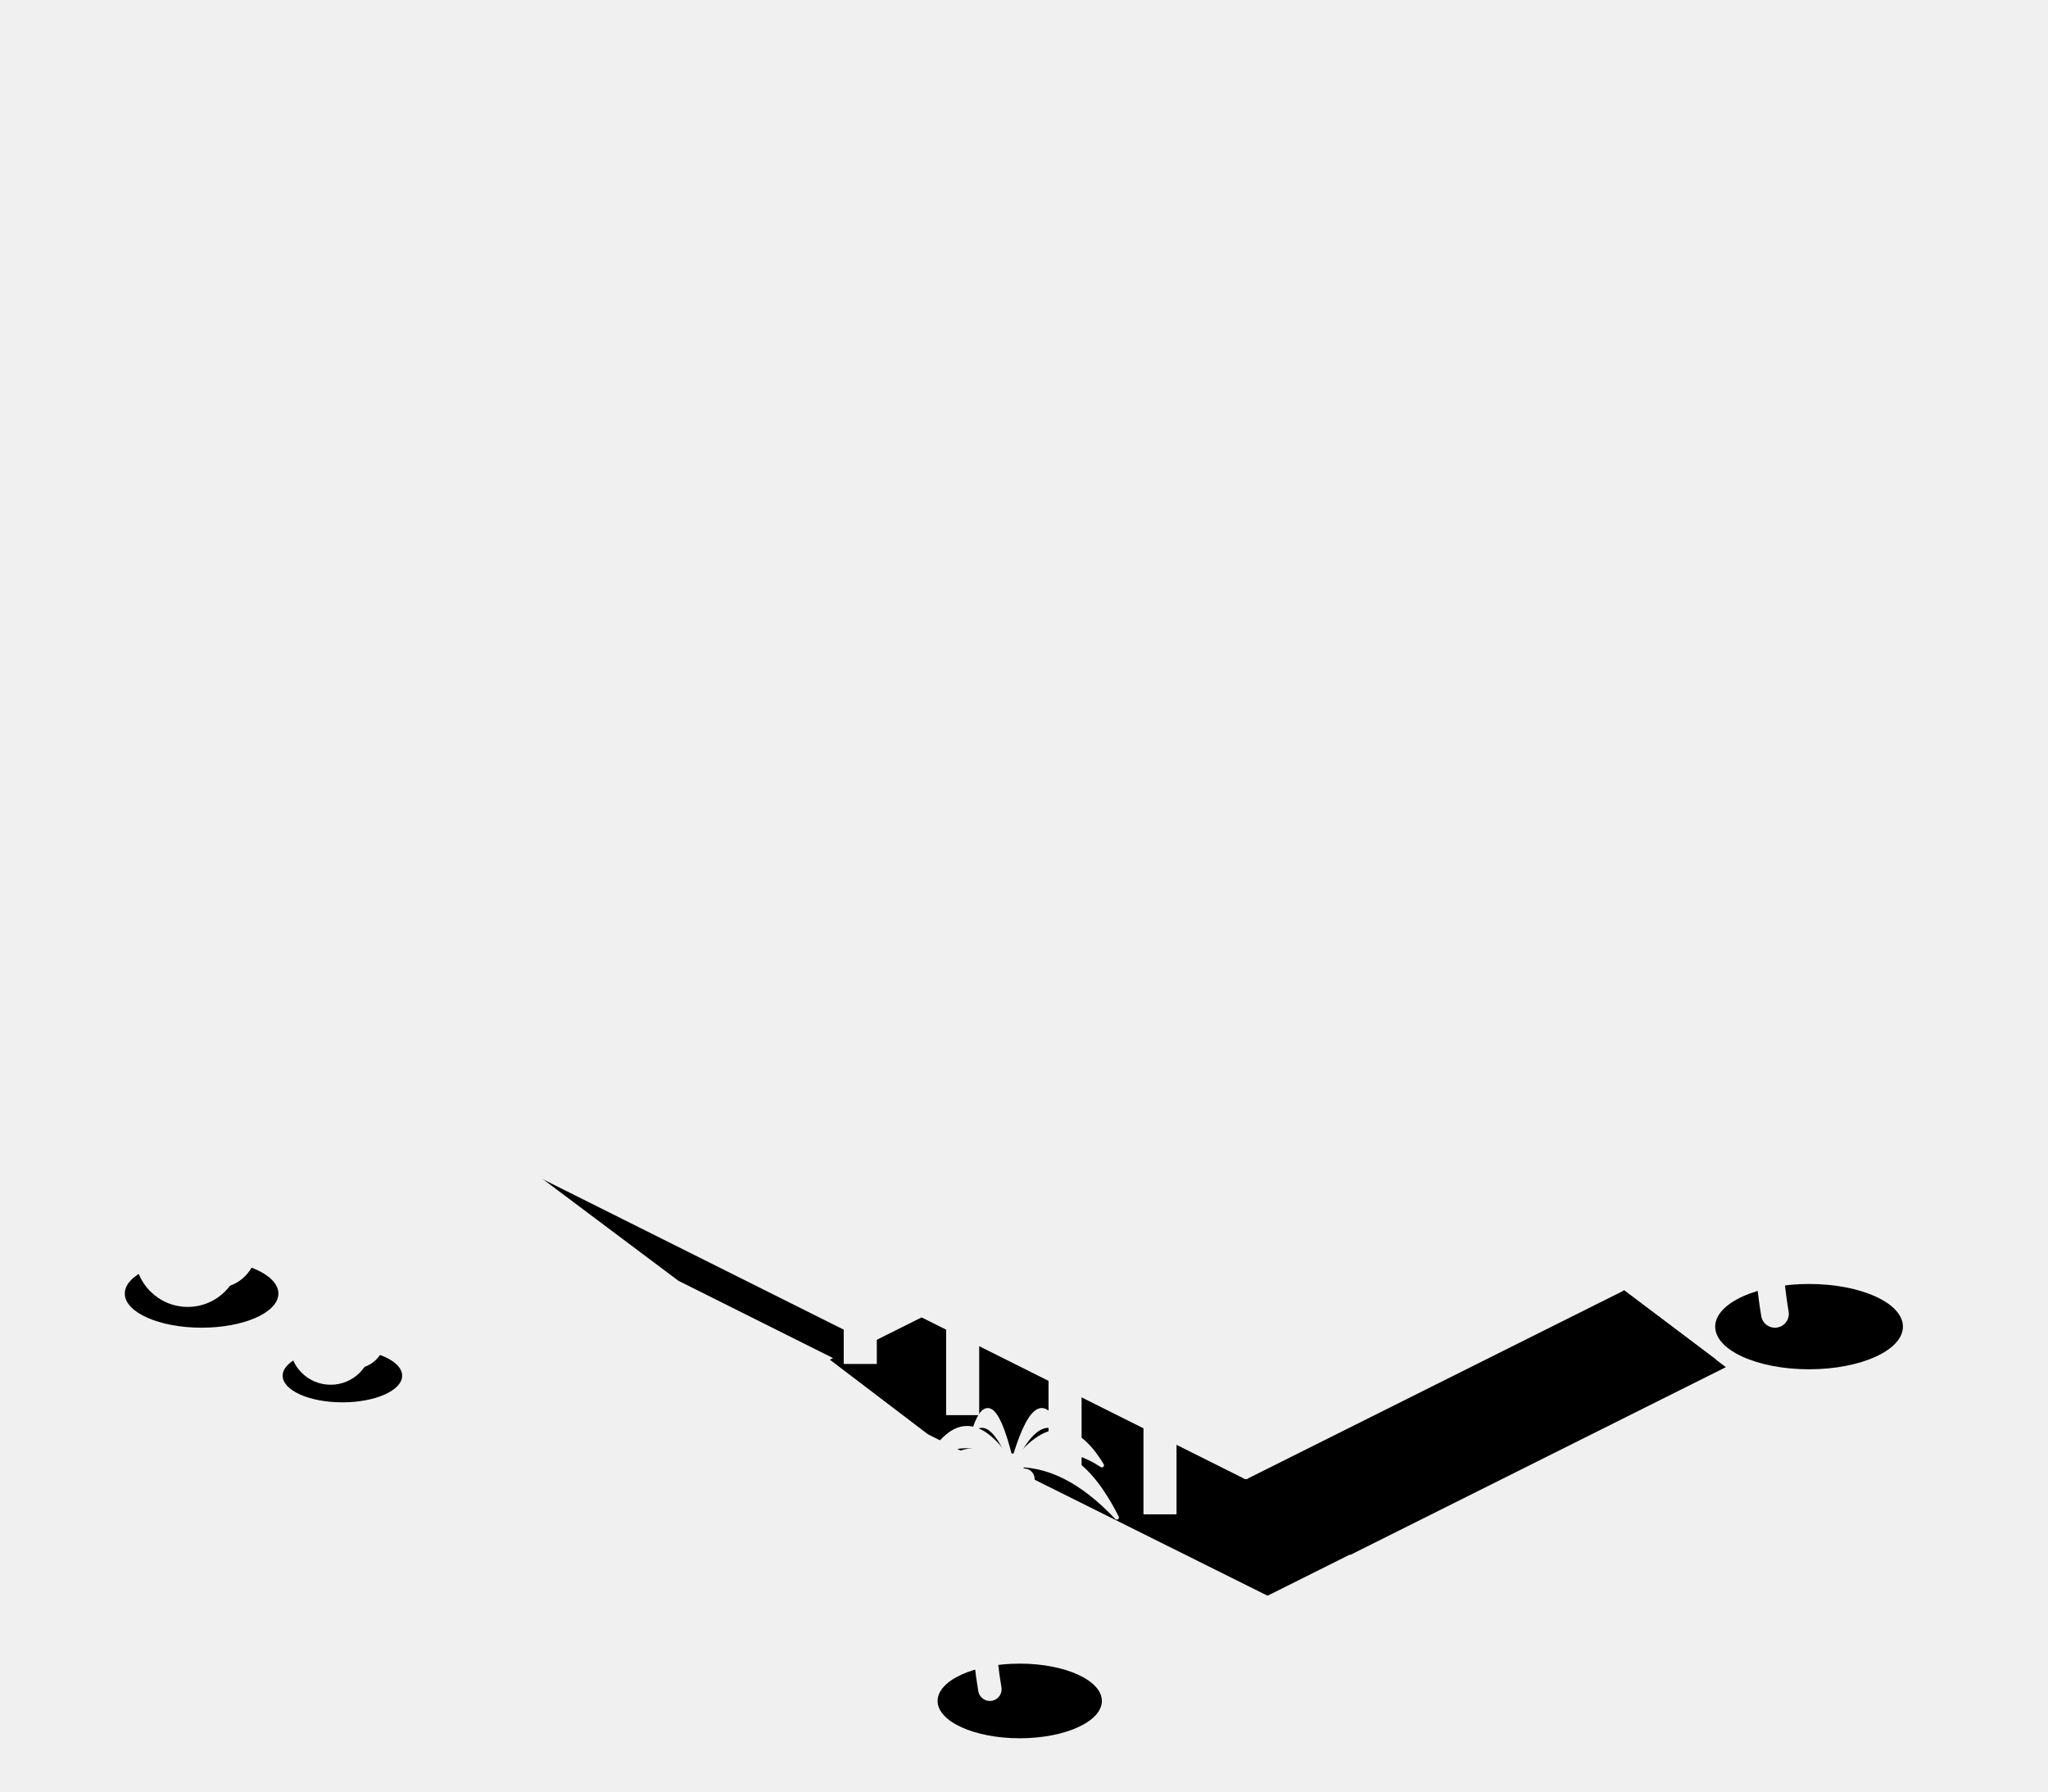
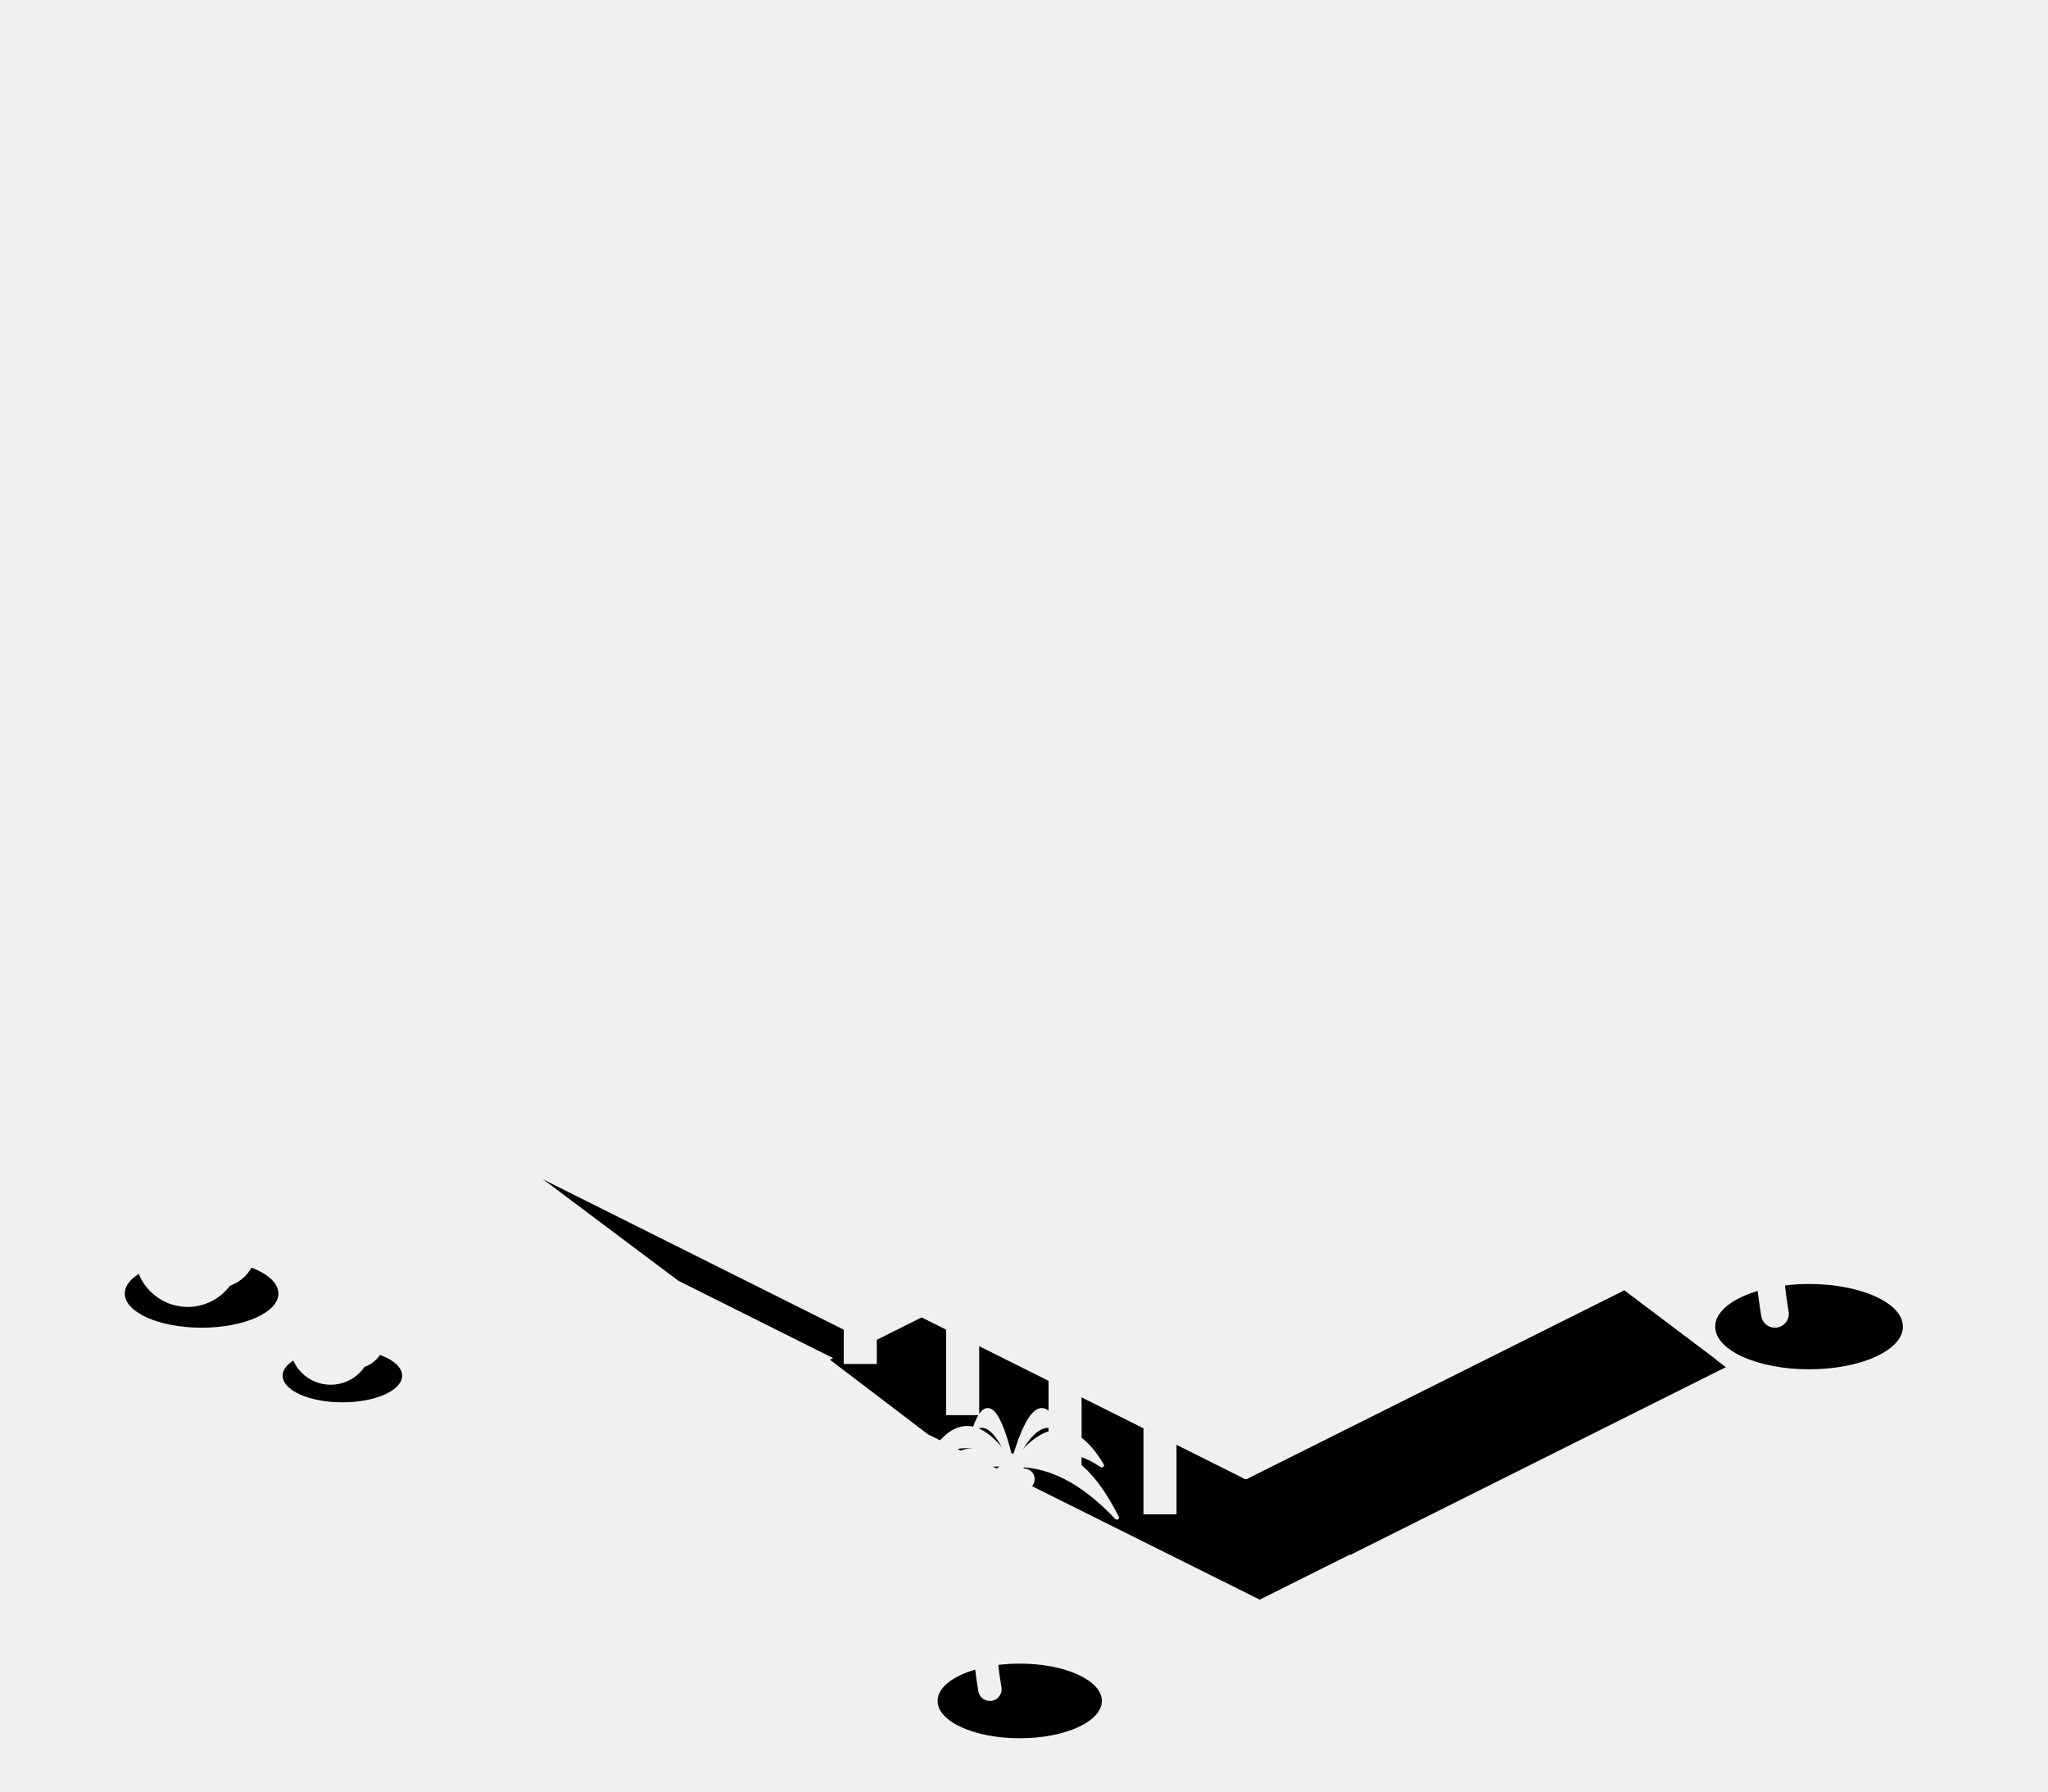
<svg xmlns="http://www.w3.org/2000/svg" width="192" height="168" viewBox="0 0 192 168">
  <defs>
    <mask id="m" maskUnits="userSpaceOnUse" x="0" y="0" width="192" height="168">
      <ellipse cx="94.8" cy="86.9" rx="9.9" ry="4.5" fill="#fff" />
      <ellipse cx="169.6" cy="124.4" rx="8.8" ry="4.0" fill="#fff" />
      <polygon points="49.6,109.6 94.4,87.2 126.4,103.2 140.4,113.7 95.6,136.1 63.6,120.1" fill="#fff" />
      <polygon points="86.4,123.2 121.6,105.6 152.0,120.8 160.9,127.5 125.7,145.1 95.3,129.9" fill="#fff" />
      <polygon points="86.4,123.2 121.6,105.6 152.0,120.8 161.8,128.2 126.6,145.8 96.2,130.6" fill="#fff" />
      <polygon points="111.2,121.6 111.7,120.2 113.3,119.0 115.6,118.3 118.4,118.0 121.2,118.3 123.5,119.0 125.1,120.2 133.0,132.5 113.3,124.2 111.7,123.0" fill="#fff" />
      <polygon points="79.3,127.7 79.4,127.4 79.7,127.2 80.1,127.1 80.6,127.0 81.2,127.1 81.6,127.2 81.9,127.4 90.5,133.8 90.6,134.1 90.5,134.4 90.2,134.6 89.2,134.8 88.2,134.6 87.9,134.4 79.7,128.2 79.4,127.9" fill="#fff" />
      <polygon points="88.9,132.5 89.0,132.2 89.3,132.0 89.7,131.9 90.2,131.8 90.8,131.9 91.2,132.0 91.5,132.2 100.1,138.6 100.2,138.9 100.1,139.2 99.8,139.4 98.8,139.6 97.8,139.4 97.5,139.2 89.3,133.0 89.0,132.7" fill="#fff" />
      <polygon points="98.5,137.3 98.6,137.0 98.9,136.8 99.3,136.7 99.8,136.6 100.4,136.7 100.8,136.8 101.1,137.0 109.7,143.4 109.8,143.7 109.7,144.0 109.4,144.2 108.9,144.3 108.4,144.4 107.9,144.3 107.4,144.2 107.1,144.0 98.9,137.8 98.6,137.5" fill="#fff" />
      <polygon points="107.4,141.8 107.5,141.5 107.8,141.3 108.3,141.1 109.3,141.1 109.8,141.3 110.1,141.5 118.6,147.9 118.7,148.2 118.6,148.4 118.3,148.7 117.9,148.8 117.4,148.9 116.8,148.8 116.4,148.7 107.5,142.0" fill="#fff" />
      <polygon points="77.8,127.5 86.4,123.2 117.4,138.7 126.7,145.7 118.1,150.0 87.0,134.5" fill="#fff" />
      <ellipse cx="18.9" cy="121.3" rx="7.2" ry="3.2" fill="#fff" />
      <ellipse cx="32.1" cy="129.0" rx="5.6" ry="2.5" fill="#fff" />
      <ellipse cx="95.6" cy="159.5" rx="7.7" ry="3.5" fill="#fff" />
      <path d="M91.2,85.6 Q89.0,72.1 93.9,58.6" stroke="#000" stroke-width="2.9" fill="none" stroke-linecap="round" />
      <path d="M91.2,85.6 Q89.0,72.1 93.9,58.6" stroke="#000" stroke-width="1.0" fill="none" stroke-linecap="round" stroke-dasharray="1.5 2.5" />
      <path d="M93.9,58.6 Q87.0,53.2 81.3,64.0 Q87.6,57.7 93.9,58.6 Z" fill="#000" stroke="#000" stroke-width=".4" stroke-linejoin="round" />
      <path d="M93.9,58.6 Q100.8,53.6 106.5,64.9 Q100.2,58.1 93.9,58.6 Z" fill="#000" stroke="#000" stroke-width=".4" stroke-linejoin="round" />
      <path d="M93.9,58.6 Q88.5,50.0 84.0,57.7 Q89.0,54.5 93.9,58.6 Z" fill="#000" stroke="#000" stroke-width=".4" stroke-linejoin="round" />
      <path d="M93.9,58.6 Q99.8,50.5 104.7,58.6 Q99.3,55.0 93.9,58.6 Z" fill="#000" stroke="#000" stroke-width=".4" stroke-linejoin="round" />
      <path d="M93.9,58.6 Q91.4,48.2 89.4,54.1 Q91.7,52.8 93.9,58.6 Z" fill="#000" stroke="#000" stroke-width=".4" stroke-linejoin="round" />
      <path d="M93.9,58.6 Q96.9,48.2 99.3,54.1 Q96.6,52.8 93.9,58.6 Z" fill="#000" stroke="#000" stroke-width=".4" stroke-linejoin="round" />
      <path d="M93.9,58.6 Q93.9,55.0 93.9,67.6 Q93.9,59.5 93.9,58.6 Z" fill="#000" stroke="#000" stroke-width=".4" stroke-linejoin="round" />
      <circle cx="93.0" cy="59.9" r="1.4" fill="#000" />
      <circle cx="95.3" cy="60.2" r="1.3" fill="#000" />
      <path d="M166.4,123.2 Q164.4,111.2 168.8,99.2" stroke="#000" stroke-width="2.6" fill="none" stroke-linecap="round" />
      <path d="M166.4,123.2 Q164.4,111.2 168.8,99.2" stroke="#000" stroke-width="0.9" fill="none" stroke-linecap="round" stroke-dasharray="1.5 2.5" />
      <path d="M168.8,99.2 Q162.6,94.4 157.6,104.0 Q163.2,98.4 168.8,99.2 Z" fill="#000" stroke="#000" stroke-width=".4" stroke-linejoin="round" />
      <path d="M168.8,99.2 Q175.0,94.8 180.0,104.8 Q174.4,98.8 168.8,99.2 Z" fill="#000" stroke="#000" stroke-width=".4" stroke-linejoin="round" />
      <path d="M168.8,99.2 Q164.0,91.6 160.0,98.4 Q164.4,95.6 168.8,99.2 Z" fill="#000" stroke="#000" stroke-width=".4" stroke-linejoin="round" />
      <path d="M168.8,99.2 Q174.1,92.0 178.4,99.2 Q173.6,96.0 168.8,99.2 Z" fill="#000" stroke="#000" stroke-width=".4" stroke-linejoin="round" />
      <path d="M168.8,99.2 Q166.6,90.0 164.8,95.2 Q166.8,94.0 168.8,99.2 Z" fill="#000" stroke="#000" stroke-width=".4" stroke-linejoin="round" />
      <path d="M168.8,99.2 Q171.4,90.0 173.6,95.2 Q171.2,94.0 168.8,99.2 Z" fill="#000" stroke="#000" stroke-width=".4" stroke-linejoin="round" />
      <path d="M168.8,99.2 Q168.8,96.0 168.8,107.2 Q168.8,100.0 168.8,99.2 Z" fill="#000" stroke="#000" stroke-width=".4" stroke-linejoin="round" />
      <circle cx="168.0" cy="100.4" r="1.3" fill="#000" />
      <circle cx="170.1" cy="100.6" r="1.1" fill="#000" />
      <polygon points="49.6,109.6 81.6,125.6 81.6,95.6 49.6,79.6" fill="#000" stroke="#000" stroke-width="0.6" stroke-linejoin="round" />
      <polygon points="126.4,103.2 81.6,125.6 81.6,95.6 126.4,73.2" fill="#000" stroke="#000" stroke-width="0.6" stroke-linejoin="round" />
      <polygon points="94.4,57.2 126.4,73.2 81.6,95.6 49.6,79.6" fill="#000" stroke="#000" stroke-width="0.6" stroke-linejoin="round" />
      <polygon points="49.6,109.6 81.6,125.6 81.6,123.1 49.6,107.1" fill="#000" />
      <polygon points="126.4,103.2 81.6,125.6 81.6,123.1 126.4,100.7" fill="#000" />
      <polygon points="53.8,94.3 63.6,99.2 63.6,90.0 53.8,85.1" fill="#000" />
      <polygon points="54.7,93.9 62.7,97.9 62.7,90.4 54.7,86.4" fill="#000" />
      <polygon points="54.7,86.4 58.7,88.4 54.7,91.7" fill="#000" />
      <polygon points="67.6,101.2 77.4,106.1 77.4,96.9 67.6,92.0" fill="#000" />
      <polygon points="68.5,100.8 76.5,104.8 76.5,97.3 68.5,93.3" fill="#000" />
      <polygon points="68.5,93.3 72.5,95.3 68.5,98.5" fill="#000" />
      <polygon points="53.8,109.1 63.6,114.0 63.6,103.2 53.8,98.3" fill="#000" />
      <polygon points="54.7,108.7 62.7,112.7 62.7,103.7 54.7,99.7" fill="#000" />
      <polygon points="54.7,99.7 58.7,101.7 54.7,106.0" fill="#000" />
      <polygon points="67.6,116.0 77.4,120.9 77.4,110.1 67.6,105.2" fill="#000" />
      <polygon points="68.5,115.5 76.5,119.5 76.5,110.5 68.5,106.5" fill="#000" />
      <polygon points="68.5,106.5 72.5,108.5 68.5,112.8" fill="#000" />
      <polygon points="94.4,54.6 131.5,73.2 94.4,60.2" fill="#000" stroke="#000" stroke-width="0.6" stroke-linejoin="round" />
      <polygon points="94.4,54.6 44.5,79.6 81.6,66.6 94.4,60.2" fill="#000" stroke="#000" stroke-width="0.6" stroke-linejoin="round" />
      <polygon points="44.5,79.6 81.6,98.2 81.6,66.6" fill="#000" stroke="#000" stroke-width="0.6" stroke-linejoin="round" />
      <polygon points="131.5,73.2 81.6,98.2 81.6,66.6 94.4,60.2" fill="#000" stroke="#000" stroke-width="0.6" stroke-linejoin="round" />
      <polygon points="86.4,123.2 116.8,138.4 116.8,122.4 86.4,107.2" fill="#000" stroke="#000" stroke-width="0.6" stroke-linejoin="round" />
      <polygon points="152.0,120.8 116.8,138.4 116.8,122.4 152.0,104.8" fill="#000" stroke="#000" stroke-width="0.6" stroke-linejoin="round" />
      <polygon points="121.6,89.6 152.0,104.8 116.8,122.4 86.4,107.2" fill="#000" stroke="#000" stroke-width="0.6" stroke-linejoin="round" />
      <polygon points="86.4,123.2 116.8,138.4 116.8,135.9 86.4,120.7" fill="#000" />
      <polygon points="152.0,120.8 116.8,138.4 116.8,135.9 152.0,118.3" fill="#000" />
      <polygon points="88.6,122.3 114.6,135.3 114.6,123.8 88.6,110.8" fill="#000" stroke="#000" stroke-width="0.6" stroke-linejoin="round" />
      <polygon points="91.8,112.4 97.5,115.2 90.2,119.1 88.6,116.6 88.6,113.7" fill="#000" />
      <path d="M95.1,125.6L95.1,114.1M101.6,128.8L101.6,117.3M108.1,132.0L108.1,120.5" stroke="#000" stroke-width=".7" fill="none" />
      <polygon points="146.7,119.7 136.5,124.8 136.5,115.8 146.7,110.7" fill="#000" />
      <polygon points="145.8,119.2 137.4,123.4 137.4,116.3 145.8,112.1" fill="#000" />
      <polygon points="132.3,126.9 122.1,132.0 122.1,123.0 132.3,117.9" fill="#000" />
      <polygon points="131.4,126.4 123.0,130.6 123.0,123.5 131.4,119.3" fill="#000" />
      <polygon points="86.4,107.2 116.8,122.4 116.8,119.9 86.4,104.7" fill="#000" stroke="#000" stroke-width="0.6" stroke-linejoin="round" />
      <polygon points="152.0,104.8 116.8,122.4 116.8,119.9 152.0,102.3" fill="#000" stroke="#000" stroke-width="0.6" stroke-linejoin="round" />
      <polygon points="121.6,87.1 152.0,102.3 116.8,119.9 86.4,104.7" fill="#000" stroke="#000" stroke-width="0.6" stroke-linejoin="round" />
      <polygon points="121.6,90.5 147.5,103.5 116.8,118.9 90.9,105.9" fill="#000" stroke="#000" stroke-width="0.6" stroke-linejoin="round" />
      <line x1="118.4" y1="103.1" x2="118.4" y2="92.1" stroke="#000" stroke-width="0.9" stroke-linecap="round" />
      <path d="M111.2,95.1 A7.2,3.6 0 0 0 125.6,95.1 L118.4,90.1 Z" fill="#000" stroke="#000" stroke-width="0.6" stroke-linejoin="round" />
      <rect x="79.3" y="112.7" width="2.7" height="15.0" fill="#000" stroke="#000" stroke-width=".4" />
      <rect x="88.9" y="117.5" width="2.7" height="15.0" fill="#000" stroke="#000" stroke-width=".4" />
      <rect x="98.5" y="122.3" width="2.7" height="15.0" fill="#000" stroke="#000" stroke-width=".4" />
      <rect x="107.4" y="126.8" width="2.7" height="15.0" fill="#000" stroke="#000" stroke-width=".4" />
      <polygon points="77.8,112.5 108.8,128.0 108.8,126.0 77.8,110.5" fill="#000" stroke="#000" stroke-width="0.6" stroke-linejoin="round" />
      <polygon points="117.4,123.7 108.8,128.0 108.8,126.0 117.4,121.7" fill="#000" stroke="#000" stroke-width="0.6" stroke-linejoin="round" />
      <polygon points="86.4,106.2 117.4,121.7 108.8,126.0 77.8,110.5" fill="#000" stroke="#000" stroke-width="0.6" stroke-linejoin="round" />
-       <polygon points="91.2,136.2 119.7,150.4 113.6,153.4 85.1,139.2" fill="#000" stroke="#000" stroke-width="0.6" stroke-linejoin="round" />
-       <polygon points="91.2,138.4 115.2,150.4 113.6,151.2 89.6,139.2" fill="#000" stroke="#000" stroke-width="0.6" stroke-linejoin="round" />
      <polygon points="91.2,138.4 115.2,150.4 113.3,151.4 91.2,140.3 91.5,140.2 89.6,139.2" fill="#000" />
      <path d="M97.8,142.3 L104.9,145.8" stroke="#000" stroke-opacity=".6" stroke-width="1" stroke-linecap="round" />
      <path d="M105.0,145.9 L112.1,149.4" stroke="#000" stroke-opacity=".6" stroke-width="1" stroke-linecap="round" />
      <circle cx="17.6" cy="117.6" r="4.95" fill="#000" />
      <circle cx="20.3" cy="117.0" r="3.78" fill="#000" />
      <circle cx="31.0" cy="126.0" r="3.85" fill="#000" />
      <circle cx="33.2" cy="125.4" r="2.94" fill="#000" />
      <circle cx="42.4" cy="133.2" r="1.5" fill="#000" stroke="#000" stroke-width=".3" />
      <circle cx="39.0" cy="130.6" r="1.5" fill="#000" stroke="#000" stroke-width=".3" />
      <circle cx="46.0" cy="131.9" r="1.5" fill="#000" stroke="#000" stroke-width=".3" />
      <circle cx="38.6" cy="133.8" r="1.5" fill="#000" stroke="#000" stroke-width=".3" />
      <circle cx="41.6" cy="130.2" r="1.5" fill="#000" stroke="#000" stroke-width=".3" />
      <path d="M92.8,158.4 Q91.0,147.9 94.9,137.4" stroke="#000" stroke-width="2.2" fill="none" stroke-linecap="round" />
      <path d="M92.8,158.4 Q91.0,147.9 94.9,137.4" stroke="#000" stroke-width="0.8" fill="none" stroke-linecap="round" stroke-dasharray="1.5 2.5" />
      <path d="M94.9,137.4 Q89.5,133.2 85.1,141.6 Q90.0,136.7 94.9,137.4 Z" fill="#000" stroke="#000" stroke-width=".4" stroke-linejoin="round" />
      <path d="M94.9,137.4 Q100.3,133.6 104.7,142.3 Q99.8,137.1 94.9,137.4 Z" fill="#000" stroke="#000" stroke-width=".4" stroke-linejoin="round" />
      <path d="M94.9,137.4 Q90.7,130.8 87.2,136.7 Q91.0,134.2 94.9,137.4 Z" fill="#000" stroke="#000" stroke-width=".4" stroke-linejoin="round" />
      <path d="M94.9,137.4 Q99.5,131.1 103.3,137.4 Q99.1,134.6 94.9,137.4 Z" fill="#000" stroke="#000" stroke-width=".4" stroke-linejoin="round" />
      <path d="M94.9,137.4 Q93.0,129.3 91.4,133.9 Q93.1,132.8 94.9,137.4 Z" fill="#000" stroke="#000" stroke-width=".4" stroke-linejoin="round" />
      <path d="M94.9,137.4 Q97.2,129.3 99.1,133.9 Q97.0,132.8 94.9,137.4 Z" fill="#000" stroke="#000" stroke-width=".4" stroke-linejoin="round" />
      <path d="M94.9,137.4 Q94.9,134.6 94.9,144.4 Q94.9,138.1 94.9,137.4 Z" fill="#000" stroke="#000" stroke-width=".4" stroke-linejoin="round" />
      <circle cx="94.2" cy="138.5" r="1.1" fill="#000" />
      <circle cx="96.0" cy="138.7" r="1.0" fill="#000" />
    </mask>
-     <clipPath id="c">
-       <polygon points="96.0,72.0 192.0,120.0 96.0,168.0 0.0,120.0" />
-     </clipPath>
  </defs>
-   <g clip-path="url(#c)">
-     <rect width="192" height="168" fill="#000" mask="url(#m)" />
-   </g>
+   <rect width="192" height="168" fill="#000" mask="url(#m)" />
</svg>
